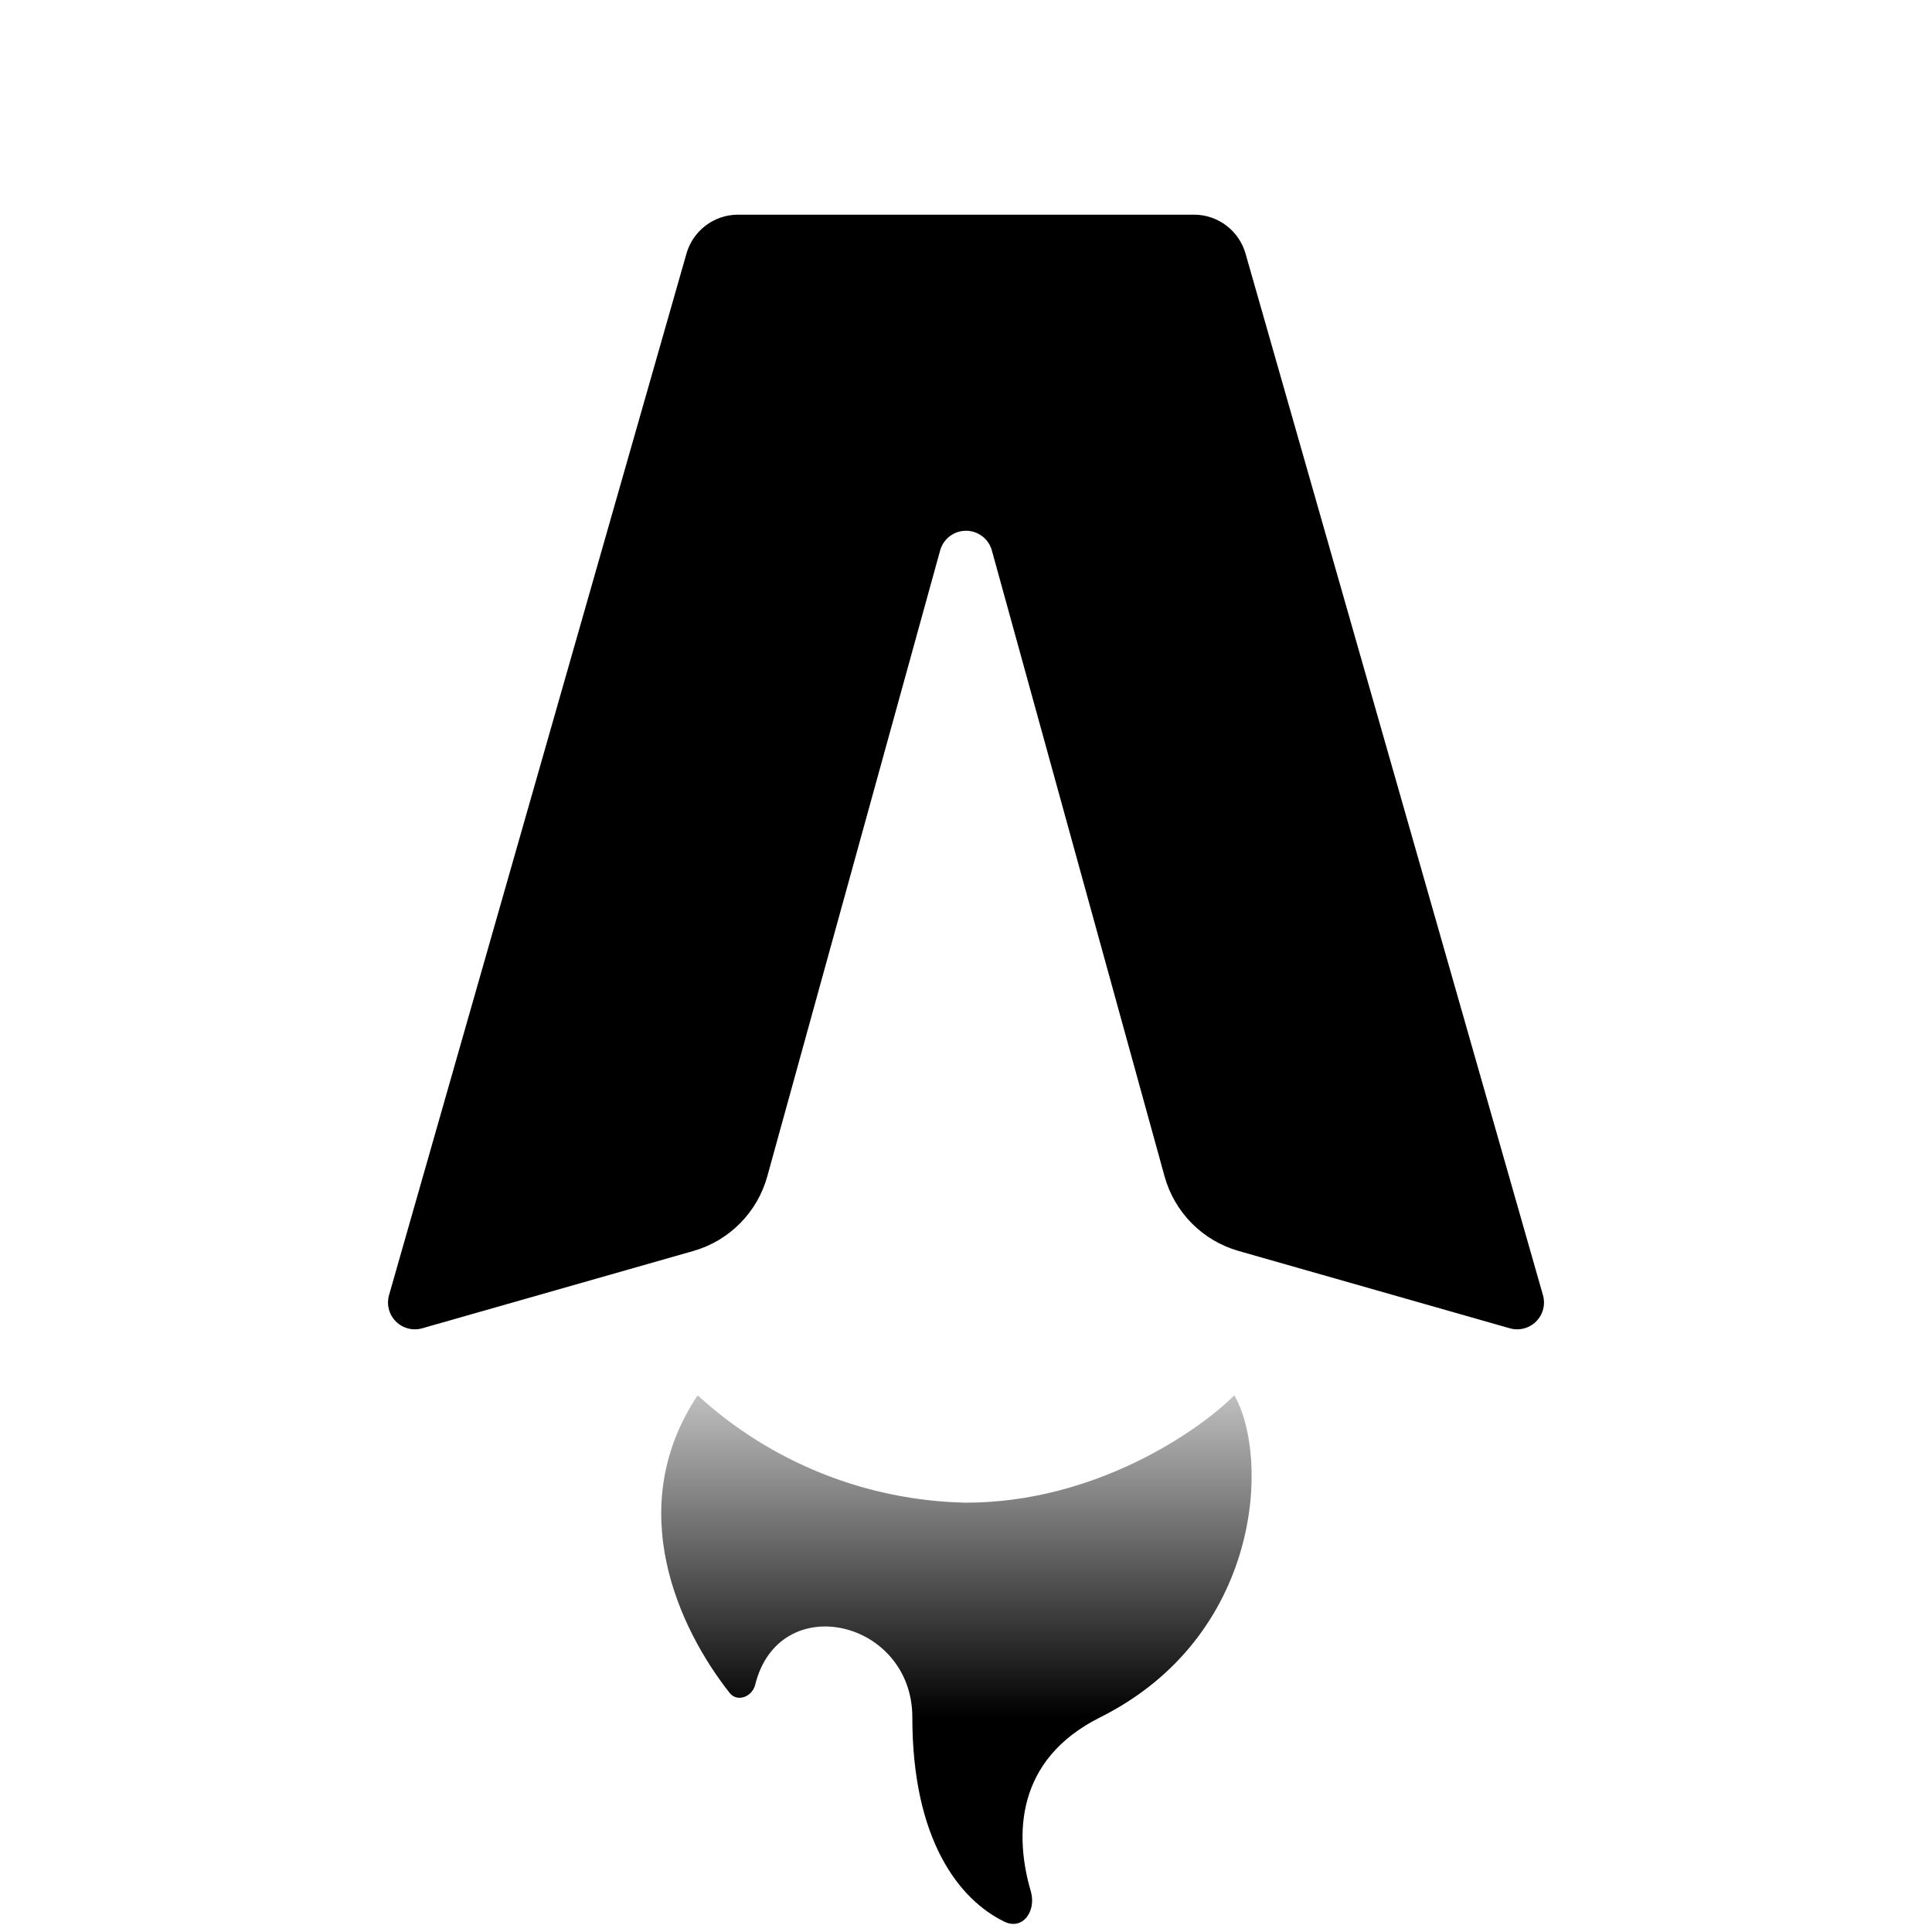
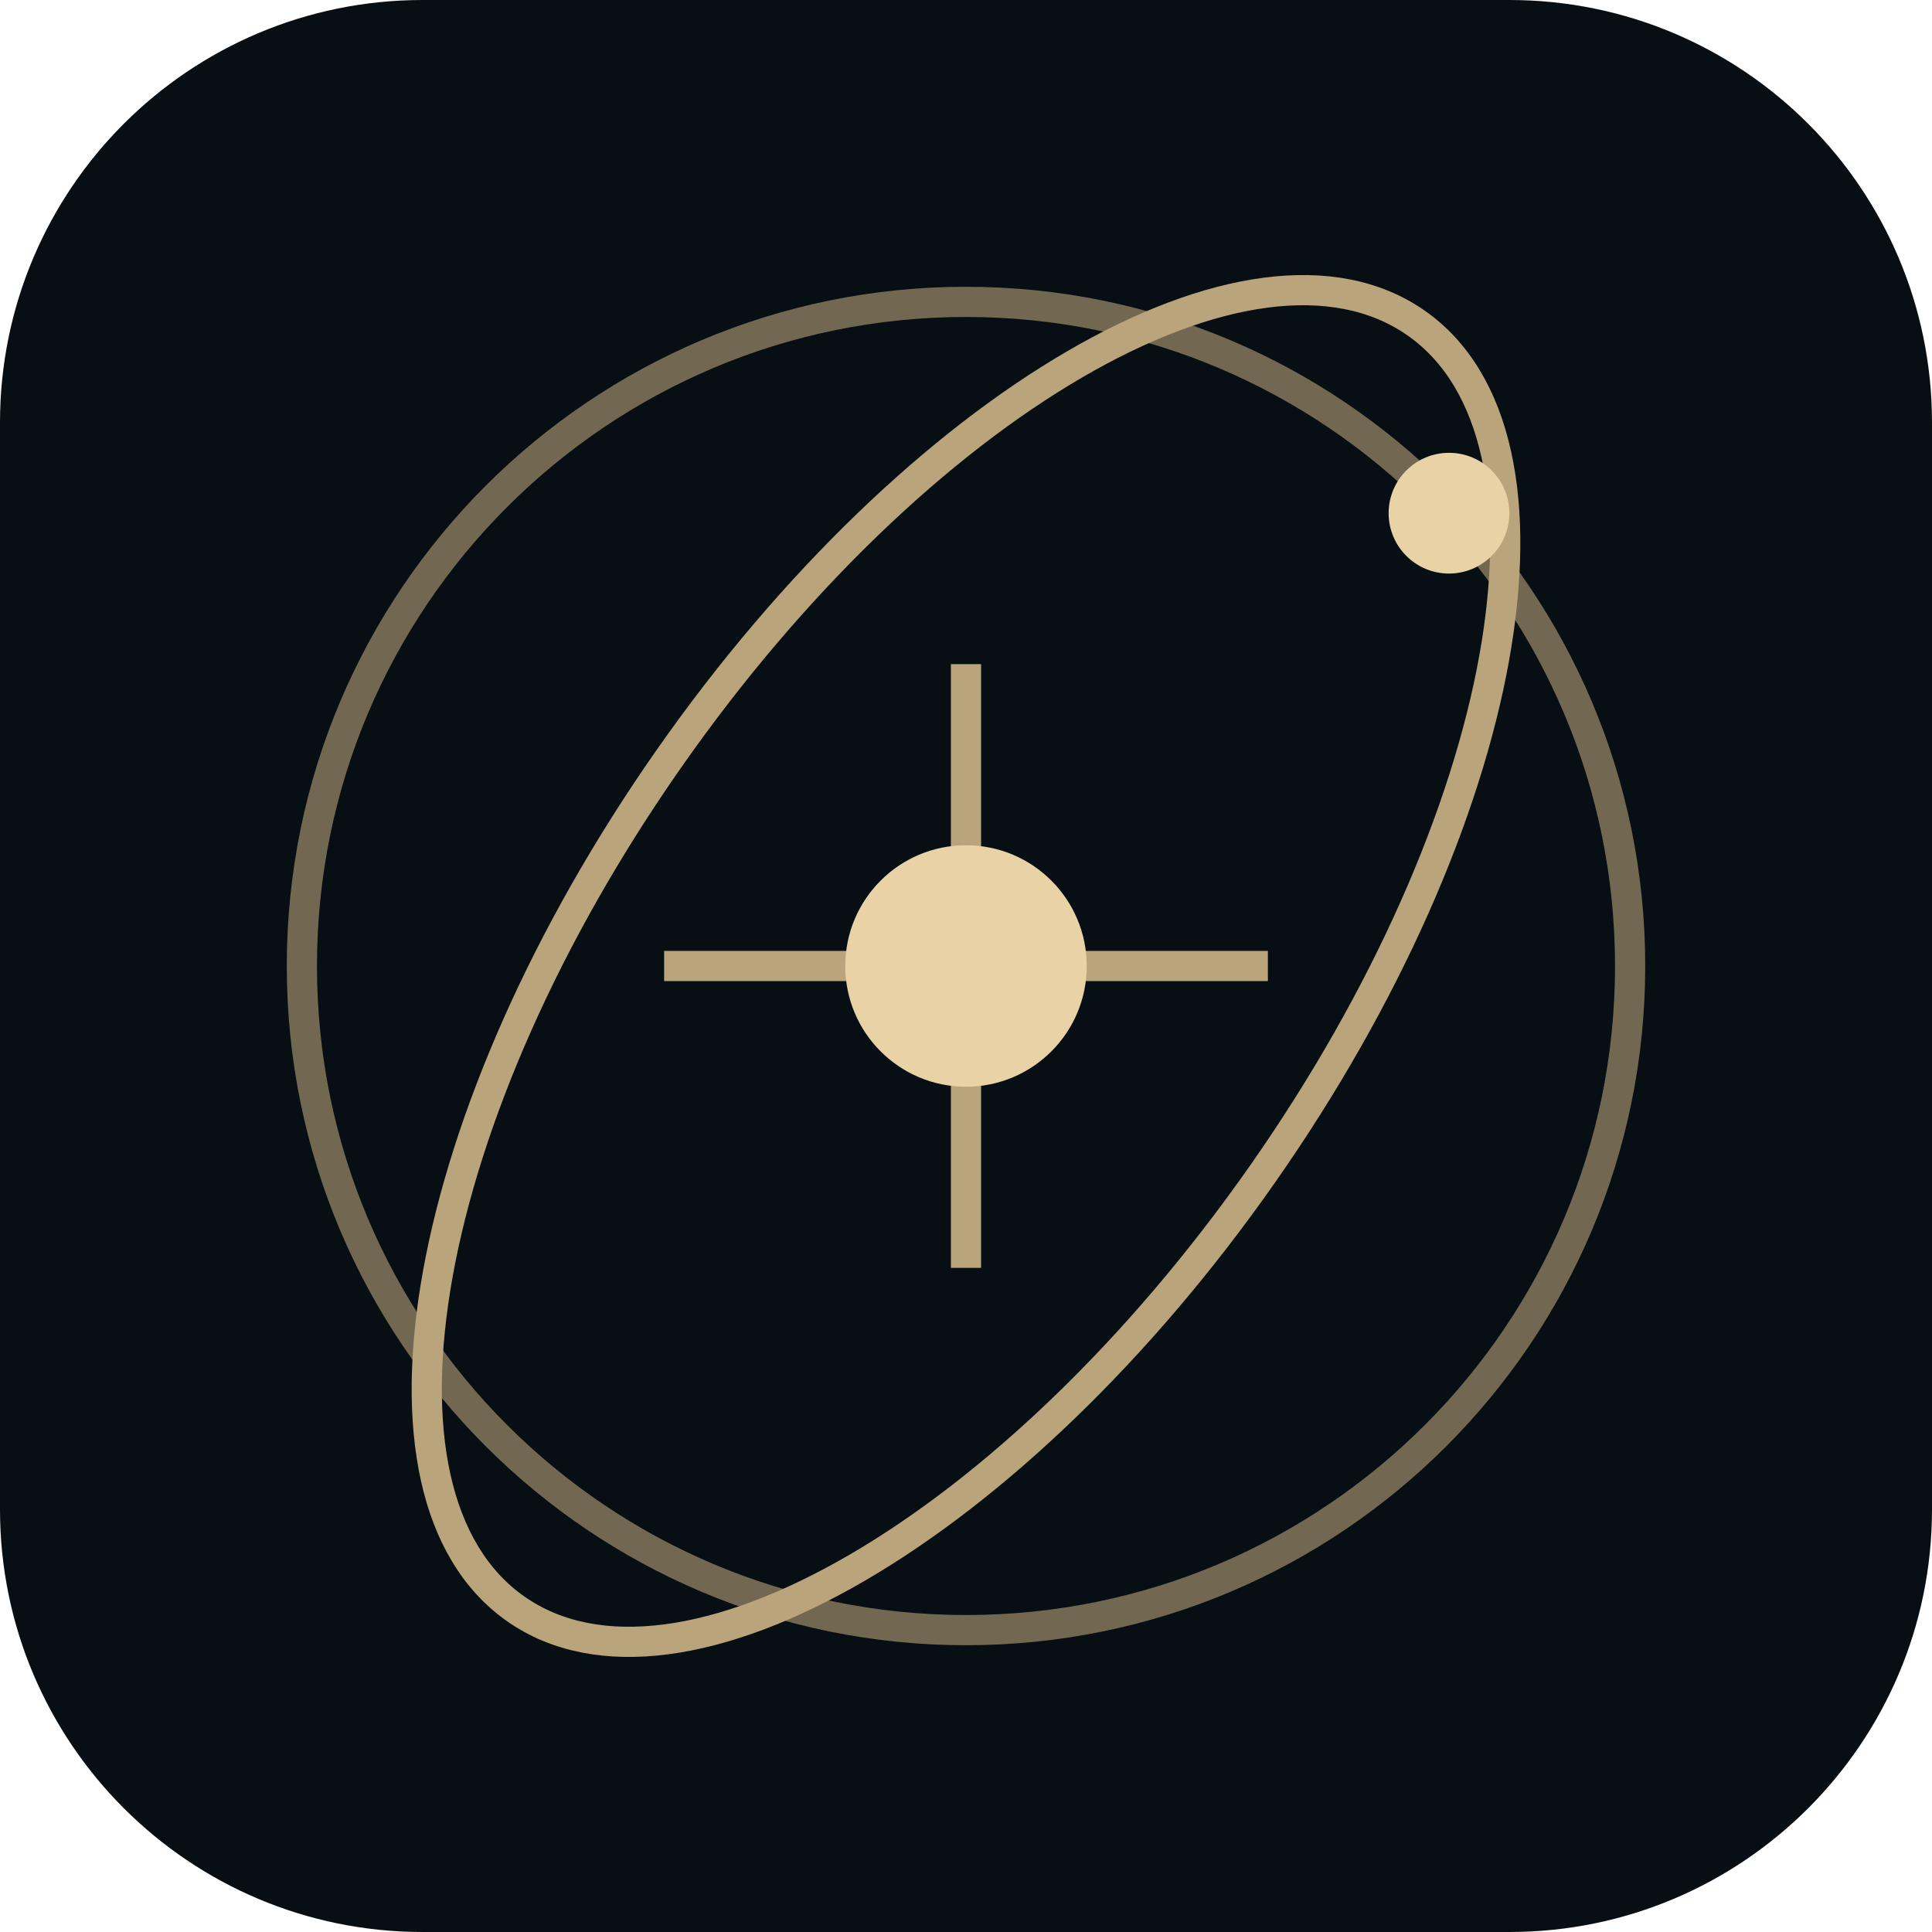
- <svg xmlns="http://www.w3.org/2000/svg" fill="none" viewBox="0 0 36 36">
-   <path fill="#000" d="M22.25 4h-8.5a1 1 0 0 0-.96.73l-5.54 19.4a.5.5 0 0 0 .62.62l5.05-1.44a2 2 0 0 0 1.38-1.4l3.22-11.66a.5.5 0 0 1 .96 0l3.22 11.67a2 2 0 0 0 1.38 1.39l5.05 1.44a.5.5 0 0 0 .62-.62l-5.54-19.4a1 1 0 0 0-.96-.73Z" />
-   <path fill="url(#gradient)" d="M18 28a7.63 7.63 0 0 1-5-2c-1.4 2.1-.35 4.35.6 5.55.14.17.41.07.47-.15.44-1.8 2.93-1.22 2.93.6 0 2.28.87 3.4 1.72 3.81.34.16.59-.2.49-.56-.31-1.05-.29-2.46 1.29-3.25 3-1.5 3.17-4.83 2.5-6-.67.67-2.6 2-5 2Z" />
-   <defs>
-     <linearGradient id="gradient" x1="16" x2="16" y1="32" y2="24" gradientUnits="userSpaceOnUse">
-       <stop stop-color="#000" />
-       <stop offset="1" stop-color="#000" stop-opacity="0" />
-     </linearGradient>
-   </defs>
-   <style>
-     @media (prefers-color-scheme:dark){:root{filter:invert(100%)}}
-   </style>
+ <svg xmlns="http://www.w3.org/2000/svg" viewBox="0 0 64 64">
+   <rect width="64" height="64" rx="14" fill="#080f14" />
+   <g fill="none" stroke="#b9a47b">
+     <circle cx="32" cy="32" r="22" opacity=".6" />
+     <ellipse cx="32" cy="32" rx="12" ry="26" transform="rotate(35 32 32)" />
+     <path d="M32 22v20M22 32h20" />
+   </g>
+   <circle cx="32" cy="32" r="4" fill="#e8d2a6" />
+   <circle cx="48" cy="17" r="2" fill="#e8d2a6" />
</svg>
